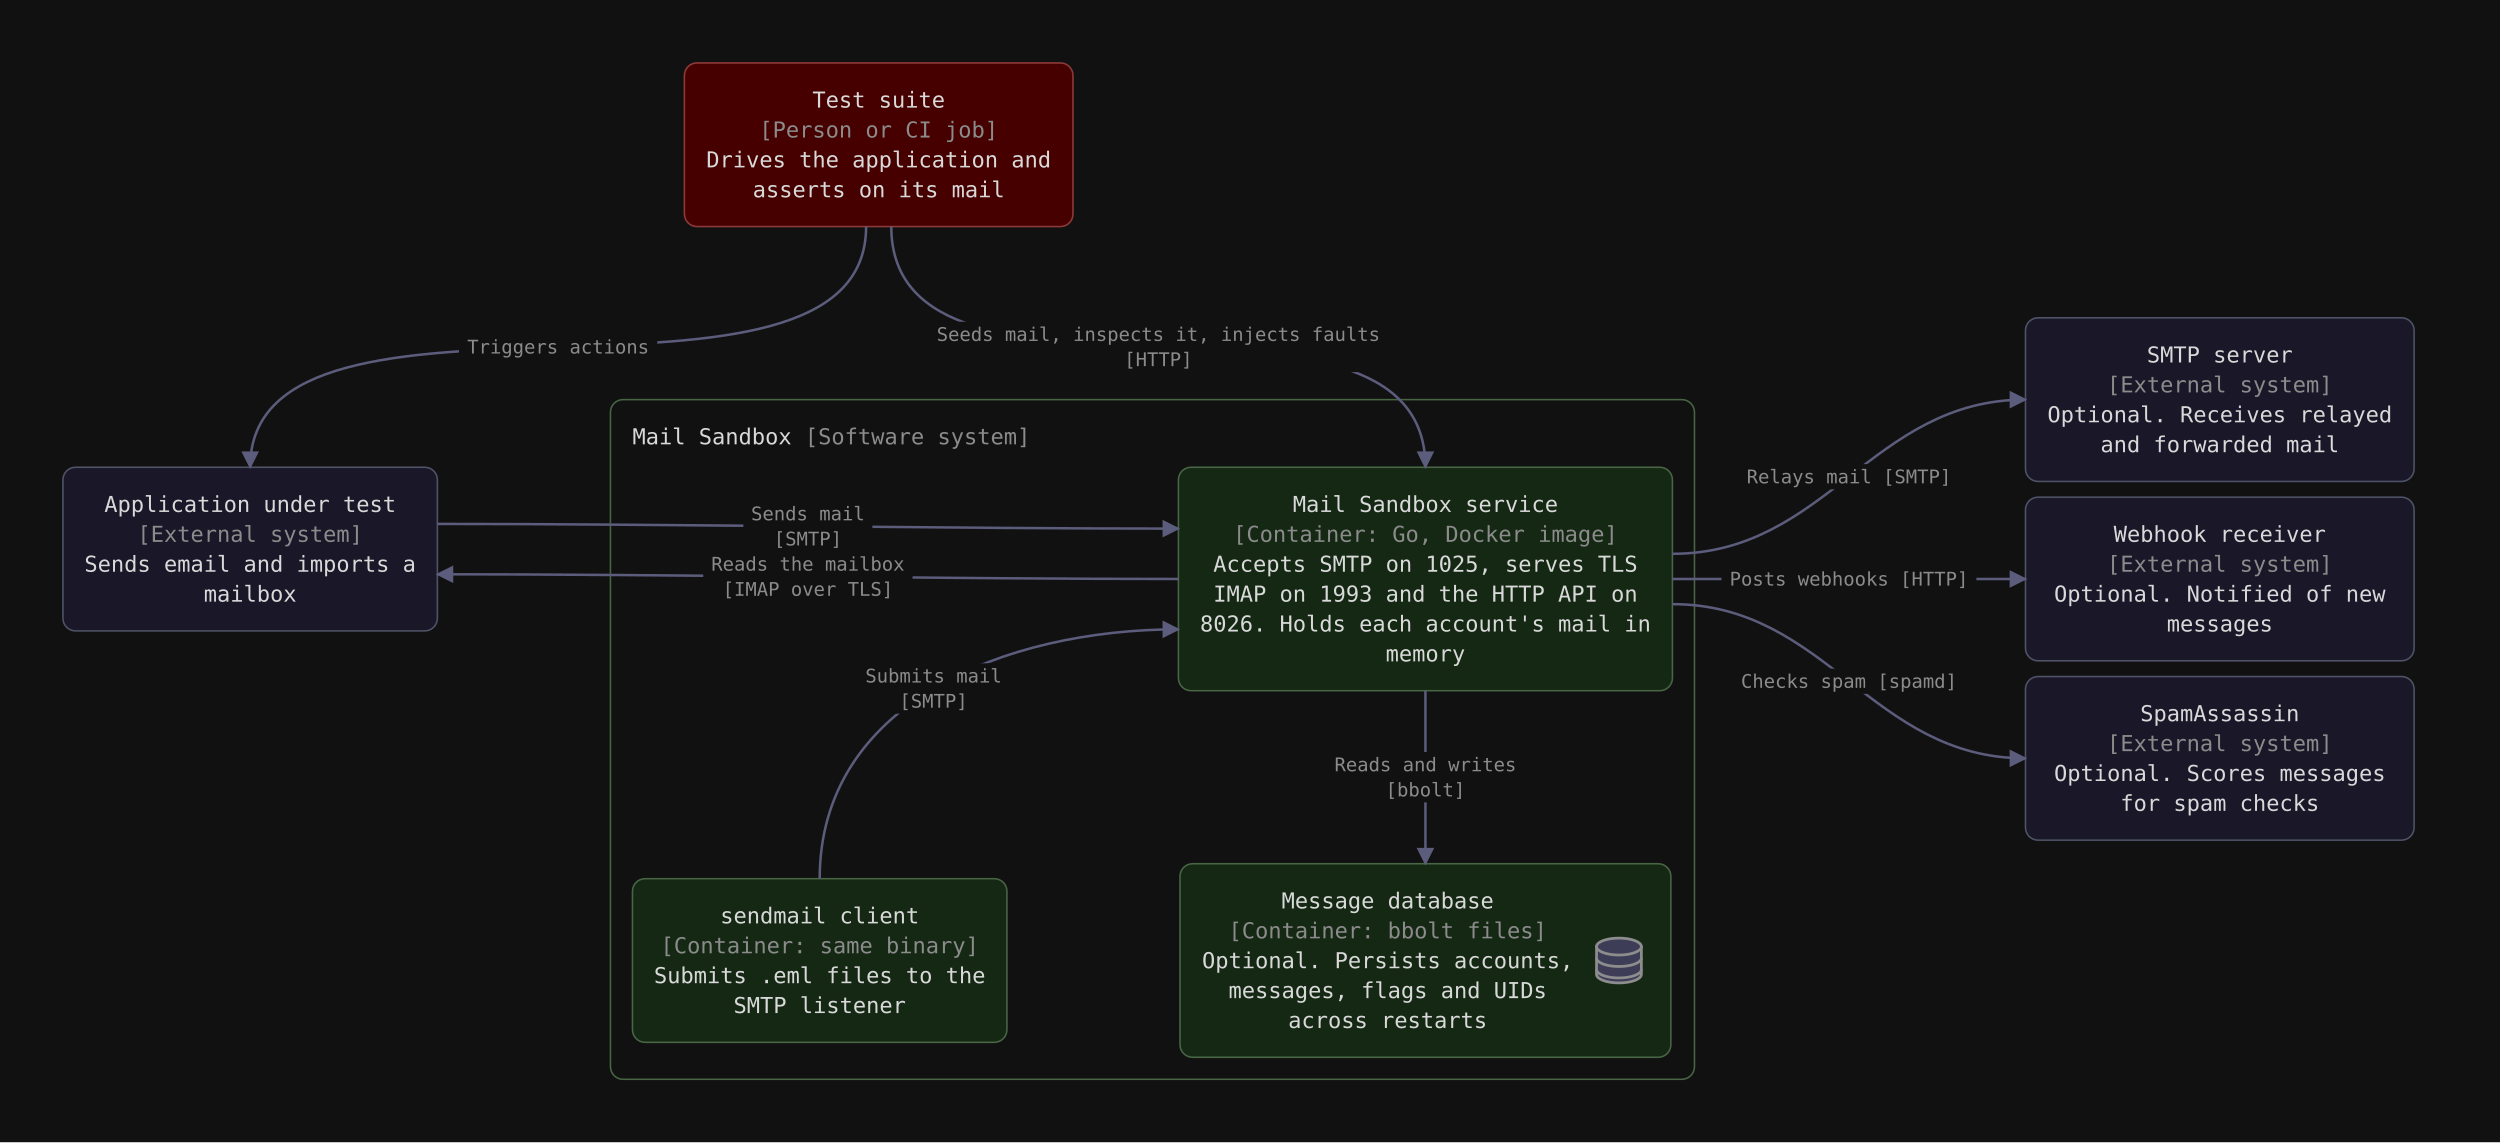
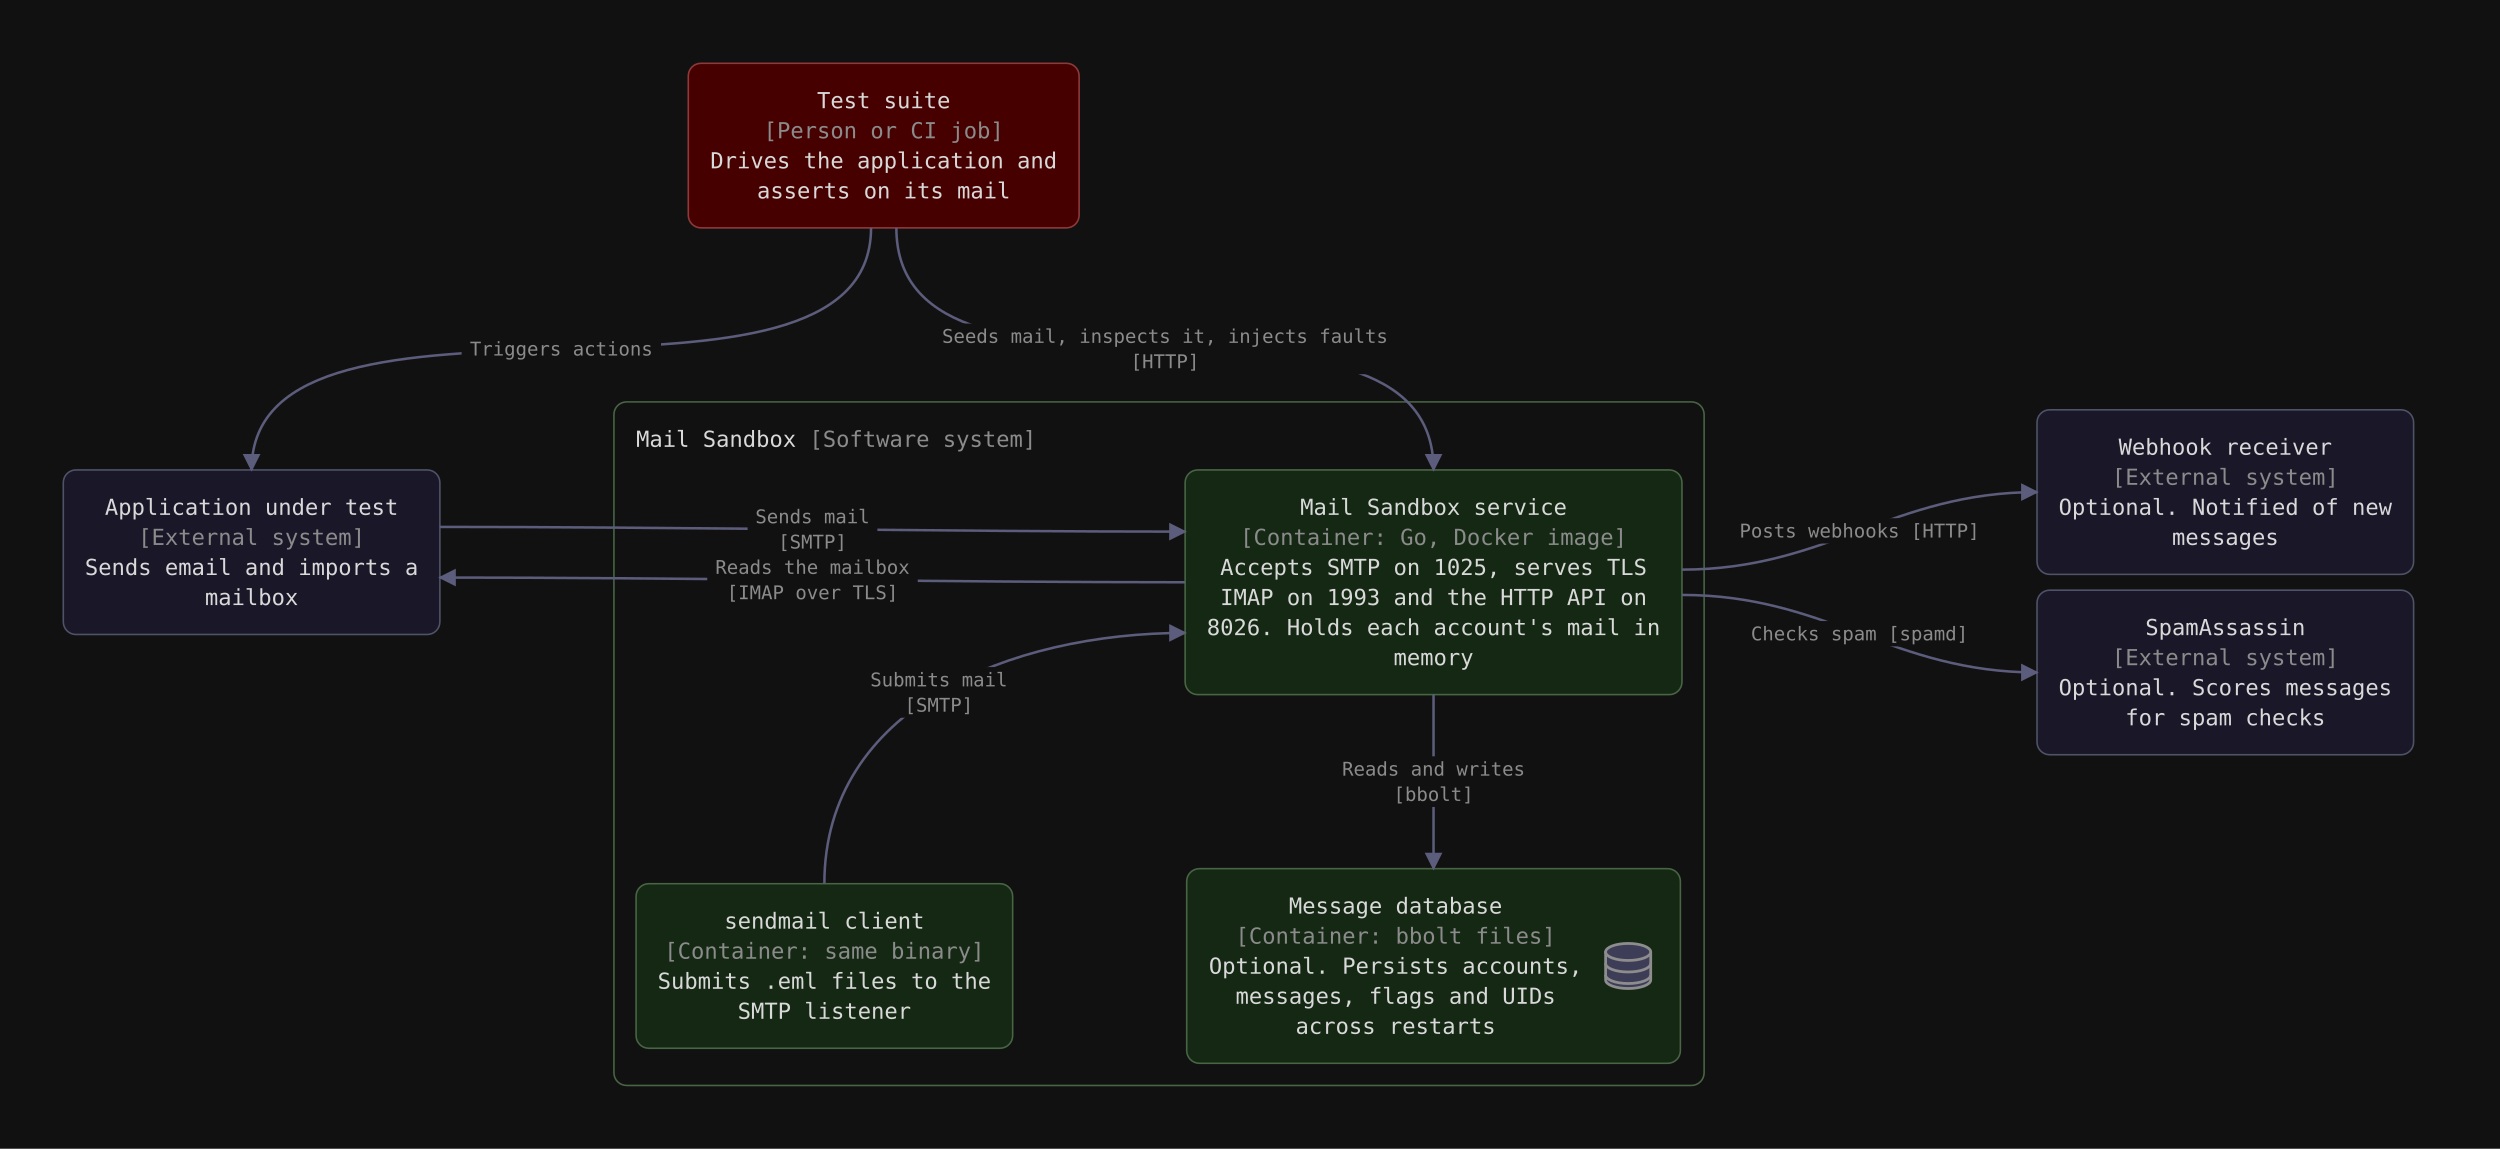
- <svg xmlns="http://www.w3.org/2000/svg" width="1589" height="726" viewBox="0 0 1589 726" font-family="'DejaVu Sans Mono', 'Menlo', 'Consolas', 'Liberation Mono', 'Courier New', monospace" font-size="14px">
+ <svg xmlns="http://www.w3.org/2000/svg" width="1580" height="726" viewBox="0 0 1580 726" font-family="'DejaVu Sans Mono', 'Menlo', 'Consolas', 'Liberation Mono', 'Courier New', monospace" font-size="14px">
  <defs>
    <marker id="arrow-5c5c7c" viewBox="0 0 10 10" refX="9" refY="5" markerWidth="7" markerHeight="7" orient="auto-start-reverse">
      <path d="M 0 0 L 10 5 L 0 10 z" fill="#5c5c7c" />
    </marker>
    <marker id="arrow-5c5c7c-back" viewBox="0 0 10 10" refX="9" refY="5" markerWidth="7" markerHeight="7" orient="auto-start-reverse">
      <path d="M 0 0 L 10 5 L 0 10 z" fill="#5c5c7c" />
    </marker>
  </defs>
-   <rect x="0" y="0" width="1589" height="726" fill="#111111" />
+   <rect x="0" y="0" width="1580" height="726" fill="#111111" />
  <path d="M396 254 H1069 a8 8 0 0 1 8 8 V678 a8 8 0 0 1 -8 8 H396 a8 8 0 0 1 -8 -8 V262 a8 8 0 0 1 8 -8 Z" fill="none" stroke="#486544" />
  <text x="402" y="282.4" fill="#d9d9d9" text-anchor="start">Mail Sandbox <tspan fill="#8b8b8b">[Software system]</tspan>
  </text>
  <path d="M757 297 H1055 a8 8 0 0 1 8 8 V431 a8 8 0 0 1 -8 8 H757 a8 8 0 0 1 -8 -8 V305 a8 8 0 0 1 8 -8 Z" fill="#142814" stroke="#486544" />
  <text x="906" y="325.4" fill="#d9d9d9" text-anchor="middle">Mail Sandbox service</text>
  <text x="906" y="344.4" fill="#8b8b8b" text-anchor="middle">[Container: Go, Docker image]</text>
  <text x="906" y="363.4" fill="#d9d9d9" text-anchor="middle">Accepts SMTP on 1025, serves TLS</text>
  <text x="906" y="382.4" fill="#d9d9d9" text-anchor="middle">IMAP on 1993 and the HTTP API on</text>
  <text x="906" y="401.4" fill="#d9d9d9" text-anchor="middle">8026. Holds each account's mail in</text>
  <text x="906" y="420.4" fill="#d9d9d9" text-anchor="middle">memory</text>
  <path d="M758 549 H1054 a8 8 0 0 1 8 8 V664 a8 8 0 0 1 -8 8 H758 a8 8 0 0 1 -8 -8 V557 a8 8 0 0 1 8 -8 Z" fill="#142814" stroke="#486544" />
  <text x="882" y="577.4" fill="#d9d9d9" text-anchor="middle">Message database</text>
  <text x="882" y="596.4" fill="#8b8b8b" text-anchor="middle">[Container: bbolt files]</text>
  <text x="882" y="615.4" fill="#d9d9d9" text-anchor="middle">Optional. Persists accounts,</text>
  <text x="882" y="634.4" fill="#d9d9d9" text-anchor="middle">messages, flags and UIDs</text>
  <text x="882" y="653.4" fill="#d9d9d9" text-anchor="middle">across restarts</text>
  <g transform="translate(1010 591.5) scale(1.58333)">
    <path d="M3 6.4 v11.2 a9 3.4 0 0 0 18 0 v-11.2 Z" fill="#3e3d58" stroke="#8d8d8e" stroke-width="1.1" stroke-linejoin="round" />
    <path d="M3 6.4 a9 3.4 0 0 1 18 0 a9 3.4 0 0 1 -18 0 Z" fill="#3e3d58" stroke="#8d8d8e" stroke-width="1.1" stroke-linejoin="round" />
    <path d="M3 11 a9 3.4 0 0 0 18 0" fill="none" stroke="#8d8d8e" stroke-width="1.1" stroke-linejoin="round" />
    <path d="M3 15.6 a9 3.4 0 0 0 18 0" fill="none" stroke="#8d8d8e" stroke-width="1.1" stroke-linejoin="round" />
  </g>
  <path d="M410 558.5 H632 a8 8 0 0 1 8 8 V654.5 a8 8 0 0 1 -8 8 H410 a8 8 0 0 1 -8 -8 V566.5 a8 8 0 0 1 8 -8 Z" fill="#142814" stroke="#486544" />
  <text x="521" y="586.9" fill="#d9d9d9" text-anchor="middle">sendmail client</text>
  <text x="521" y="605.9" fill="#8b8b8b" text-anchor="middle">[Container: same binary]</text>
  <text x="521" y="624.9" fill="#d9d9d9" text-anchor="middle">Submits .eml files to the</text>
  <text x="521" y="643.9" fill="#d9d9d9" text-anchor="middle">SMTP listener</text>
  <path d="M48 297 H270 a8 8 0 0 1 8 8 V393 a8 8 0 0 1 -8 8 H48 a8 8 0 0 1 -8 -8 V305 a8 8 0 0 1 8 -8 Z" fill="#191728" stroke="#4f5367" />
  <text x="159" y="325.4" fill="#d9d9d9" text-anchor="middle">Application under test</text>
  <text x="159" y="344.4" fill="#8b8b8b" text-anchor="middle">[External system]</text>
  <text x="159" y="363.4" fill="#d9d9d9" text-anchor="middle">Sends email and imports a</text>
  <text x="159" y="382.4" fill="#d9d9d9" text-anchor="middle">mailbox</text>
  <path d="M443 40 H674 a8 8 0 0 1 8 8 V136 a8 8 0 0 1 -8 8 H443 a8 8 0 0 1 -8 -8 V48 a8 8 0 0 1 8 -8 Z" fill="#460000" stroke="#8f3a3a" />
  <text x="558.5" y="68.4" fill="#d9d9d9" text-anchor="middle">Test suite</text>
  <text x="558.5" y="87.4" fill="#8b8b8b" text-anchor="middle">[Person or CI job]</text>
  <text x="558.5" y="106.4" fill="#d9d9d9" text-anchor="middle">Drives the application and</text>
  <text x="558.5" y="125.4" fill="#d9d9d9" text-anchor="middle">asserts on its mail</text>
-   <path d="M1281.4 188 H1540.4 a8 8 0 0 1 8 8 V540 a8 8 0 0 1 -8 8 H1281.4 a8 8 0 0 1 -8 -8 V196 a8 8 0 0 1 8 -8 Z" fill="none" stroke="none" />
-   <path d="M1295.4 202 H1526.4 a8 8 0 0 1 8 8 V298 a8 8 0 0 1 -8 8 H1295.4 a8 8 0 0 1 -8 -8 V210 a8 8 0 0 1 8 -8 Z" fill="#191728" stroke="#4f5367" />
-   <text x="1410.9" y="230.4" fill="#d9d9d9" text-anchor="middle">SMTP server</text>
-   <text x="1410.9" y="249.4" fill="#8b8b8b" text-anchor="middle">[External system]</text>
-   <text x="1410.9" y="268.4" fill="#d9d9d9" text-anchor="middle">Optional. Receives relayed</text>
-   <text x="1410.9" y="287.4" fill="#d9d9d9" text-anchor="middle">and forwarded mail</text>
-   <path d="M1295.4 316 H1526.4 a8 8 0 0 1 8 8 V412 a8 8 0 0 1 -8 8 H1295.4 a8 8 0 0 1 -8 -8 V324 a8 8 0 0 1 8 -8 Z" fill="#191728" stroke="#4f5367" />
-   <text x="1410.9" y="344.4" fill="#d9d9d9" text-anchor="middle">Webhook receiver</text>
-   <text x="1410.9" y="363.4" fill="#8b8b8b" text-anchor="middle">[External system]</text>
-   <text x="1410.9" y="382.4" fill="#d9d9d9" text-anchor="middle">Optional. Notified of new</text>
-   <text x="1410.9" y="401.4" fill="#d9d9d9" text-anchor="middle">messages</text>
-   <path d="M1295.4 430 H1526.4 a8 8 0 0 1 8 8 V526 a8 8 0 0 1 -8 8 H1295.4 a8 8 0 0 1 -8 -8 V438 a8 8 0 0 1 8 -8 Z" fill="#191728" stroke="#4f5367" />
-   <text x="1410.9" y="458.4" fill="#d9d9d9" text-anchor="middle">SpamAssassin</text>
-   <text x="1410.9" y="477.4" fill="#8b8b8b" text-anchor="middle">[External system]</text>
-   <text x="1410.9" y="496.4" fill="#d9d9d9" text-anchor="middle">Optional. Scores messages</text>
-   <text x="1410.9" y="515.4" fill="#d9d9d9" text-anchor="middle">for spam checks</text>
+   <path d="M1281.4 245 H1531.4 a8 8 0 0 1 8 8 V483 a8 8 0 0 1 -8 8 H1281.4 a8 8 0 0 1 -8 -8 V253 a8 8 0 0 1 8 -8 Z" fill="none" stroke="none" />
+   <path d="M1295.4 259 H1517.4 a8 8 0 0 1 8 8 V355 a8 8 0 0 1 -8 8 H1295.4 a8 8 0 0 1 -8 -8 V267 a8 8 0 0 1 8 -8 Z" fill="#191728" stroke="#4f5367" />
+   <text x="1406.4" y="287.4" fill="#d9d9d9" text-anchor="middle">Webhook receiver</text>
+   <text x="1406.4" y="306.4" fill="#8b8b8b" text-anchor="middle">[External system]</text>
+   <text x="1406.4" y="325.4" fill="#d9d9d9" text-anchor="middle">Optional. Notified of new</text>
+   <text x="1406.4" y="344.4" fill="#d9d9d9" text-anchor="middle">messages</text>
+   <path d="M1295.4 373 H1517.4 a8 8 0 0 1 8 8 V469 a8 8 0 0 1 -8 8 H1295.4 a8 8 0 0 1 -8 -8 V381 a8 8 0 0 1 8 -8 Z" fill="#191728" stroke="#4f5367" />
+   <text x="1406.4" y="401.4" fill="#d9d9d9" text-anchor="middle">SpamAssassin</text>
+   <text x="1406.4" y="420.4" fill="#8b8b8b" text-anchor="middle">[External system]</text>
+   <text x="1406.4" y="439.4" fill="#d9d9d9" text-anchor="middle">Optional. Scores messages</text>
+   <text x="1406.4" y="458.4" fill="#d9d9d9" text-anchor="middle">for spam checks</text>
  <path d="M 550.5 144 C 550.5 284, 159 157, 159 297" fill="none" stroke="#5c5c7c" stroke-width="1.6" marker-end="url(#arrow-5c5c7c)" />
  <rect x="291.75" y="212.5" width="126" height="16" fill="#111111" />
  <g font-size="12px">
    <text x="354.75" y="224.7" fill="#8b8b8b" text-anchor="middle">Triggers actions</text>
  </g>
  <path d="M 566.5 144 C 566.5 284, 906 157, 906 297" fill="none" stroke="#5c5c7c" stroke-width="1.6" marker-end="url(#arrow-5c5c7c)" />
  <rect x="590.75" y="204.5" width="291" height="32" fill="#111111" />
  <g font-size="12px">
    <text x="736.25" y="216.7" fill="#8b8b8b" text-anchor="middle">Seeds mail, inspects it, injects faults</text>
    <text x="736.25" y="232.7" fill="#8b8b8b" text-anchor="middle">[HTTP]</text>
  </g>
  <path d="M 278 333 C 418 333, 609 336, 749 336" fill="none" stroke="#5c5c7c" stroke-width="1.6" marker-end="url(#arrow-5c5c7c)" />
  <rect x="472.5" y="318.5" width="82" height="32" fill="#111111" />
  <g font-size="12px">
    <text x="513.5" y="330.7" fill="#8b8b8b" text-anchor="middle">Sends mail</text>
    <text x="513.5" y="346.7" fill="#8b8b8b" text-anchor="middle">[SMTP]</text>
  </g>
  <path d="M 749 368 C 609 368, 418 365, 278 365" fill="none" stroke="#5c5c7c" stroke-width="1.6" marker-end="url(#arrow-5c5c7c)" />
  <rect x="447" y="350.5" width="133" height="32" fill="#111111" />
  <g font-size="12px">
    <text x="513.5" y="362.7" fill="#8b8b8b" text-anchor="middle">Reads the mailbox</text>
    <text x="513.5" y="378.7" fill="#8b8b8b" text-anchor="middle">[IMAP over TLS]</text>
  </g>
  <path d="M 521 558.5 C 521 447.43, 637.93 400, 749 400" fill="none" stroke="#5c5c7c" stroke-width="1.6" marker-end="url(#arrow-5c5c7c)" />
  <rect x="544.85" y="421.6" width="97" height="32" fill="#111111" />
  <g font-size="12px">
    <text x="593.35" y="433.8" fill="#8b8b8b" text-anchor="middle">Submits mail</text>
    <text x="593.35" y="449.8" fill="#8b8b8b" text-anchor="middle">[SMTP]</text>
  </g>
  <path d="M 906 439 C 906 483, 906 505, 906 549" fill="none" stroke="#5c5c7c" stroke-width="1.6" marker-end="url(#arrow-5c5c7c)" />
  <rect x="843" y="478" width="126" height="32" fill="#111111" />
  <g font-size="12px">
    <text x="906" y="490.2" fill="#8b8b8b" text-anchor="middle">Reads and writes</text>
    <text x="906" y="506.2" fill="#8b8b8b" text-anchor="middle">[bbolt]</text>
  </g>
-   <path d="M 1063 352 C 1160.95 352, 1189.45 254, 1287.4 254" fill="none" stroke="#5c5c7c" stroke-width="1.6" marker-end="url(#arrow-5c5c7c)" />
-   <rect x="1105.2" y="295" width="140" height="16" fill="#111111" />
+   <path d="M 1063 360 C 1154.88 360, 1195.52 311, 1287.4 311" fill="none" stroke="#5c5c7c" stroke-width="1.6" marker-end="url(#arrow-5c5c7c)" />
+   <rect x="1094.2" y="327.5" width="162" height="16" fill="#111111" />
  <g font-size="12px">
-     <text x="1175.2" y="307.2" fill="#8b8b8b" text-anchor="middle">Relays mail [SMTP]</text>
+     <text x="1175.2" y="339.7" fill="#8b8b8b" text-anchor="middle">Posts webhooks [HTTP]</text>
  </g>
-   <path d="M 1063 368 C 1152.76 368, 1197.64 368, 1287.4 368" fill="none" stroke="#5c5c7c" stroke-width="1.6" marker-end="url(#arrow-5c5c7c)" />
-   <rect x="1094.2" y="360" width="162" height="16" fill="#111111" />
+   <path d="M 1063 376 C 1154.88 376, 1195.52 425, 1287.4 425" fill="none" stroke="#5c5c7c" stroke-width="1.6" marker-end="url(#arrow-5c5c7c)" />
+   <rect x="1101.7" y="392.5" width="147" height="16" fill="#111111" />
  <g font-size="12px">
-     <text x="1175.2" y="372.2" fill="#8b8b8b" text-anchor="middle">Posts webhooks [HTTP]</text>
-   </g>
-   <path d="M 1063 384 C 1160.95 384, 1189.45 482, 1287.4 482" fill="none" stroke="#5c5c7c" stroke-width="1.6" marker-end="url(#arrow-5c5c7c)" />
-   <rect x="1101.7" y="425" width="147" height="16" fill="#111111" />
-   <g font-size="12px">
-     <text x="1175.2" y="437.2" fill="#8b8b8b" text-anchor="middle">Checks spam [spamd]</text>
+     <text x="1175.2" y="404.7" fill="#8b8b8b" text-anchor="middle">Checks spam [spamd]</text>
  </g>
</svg>
